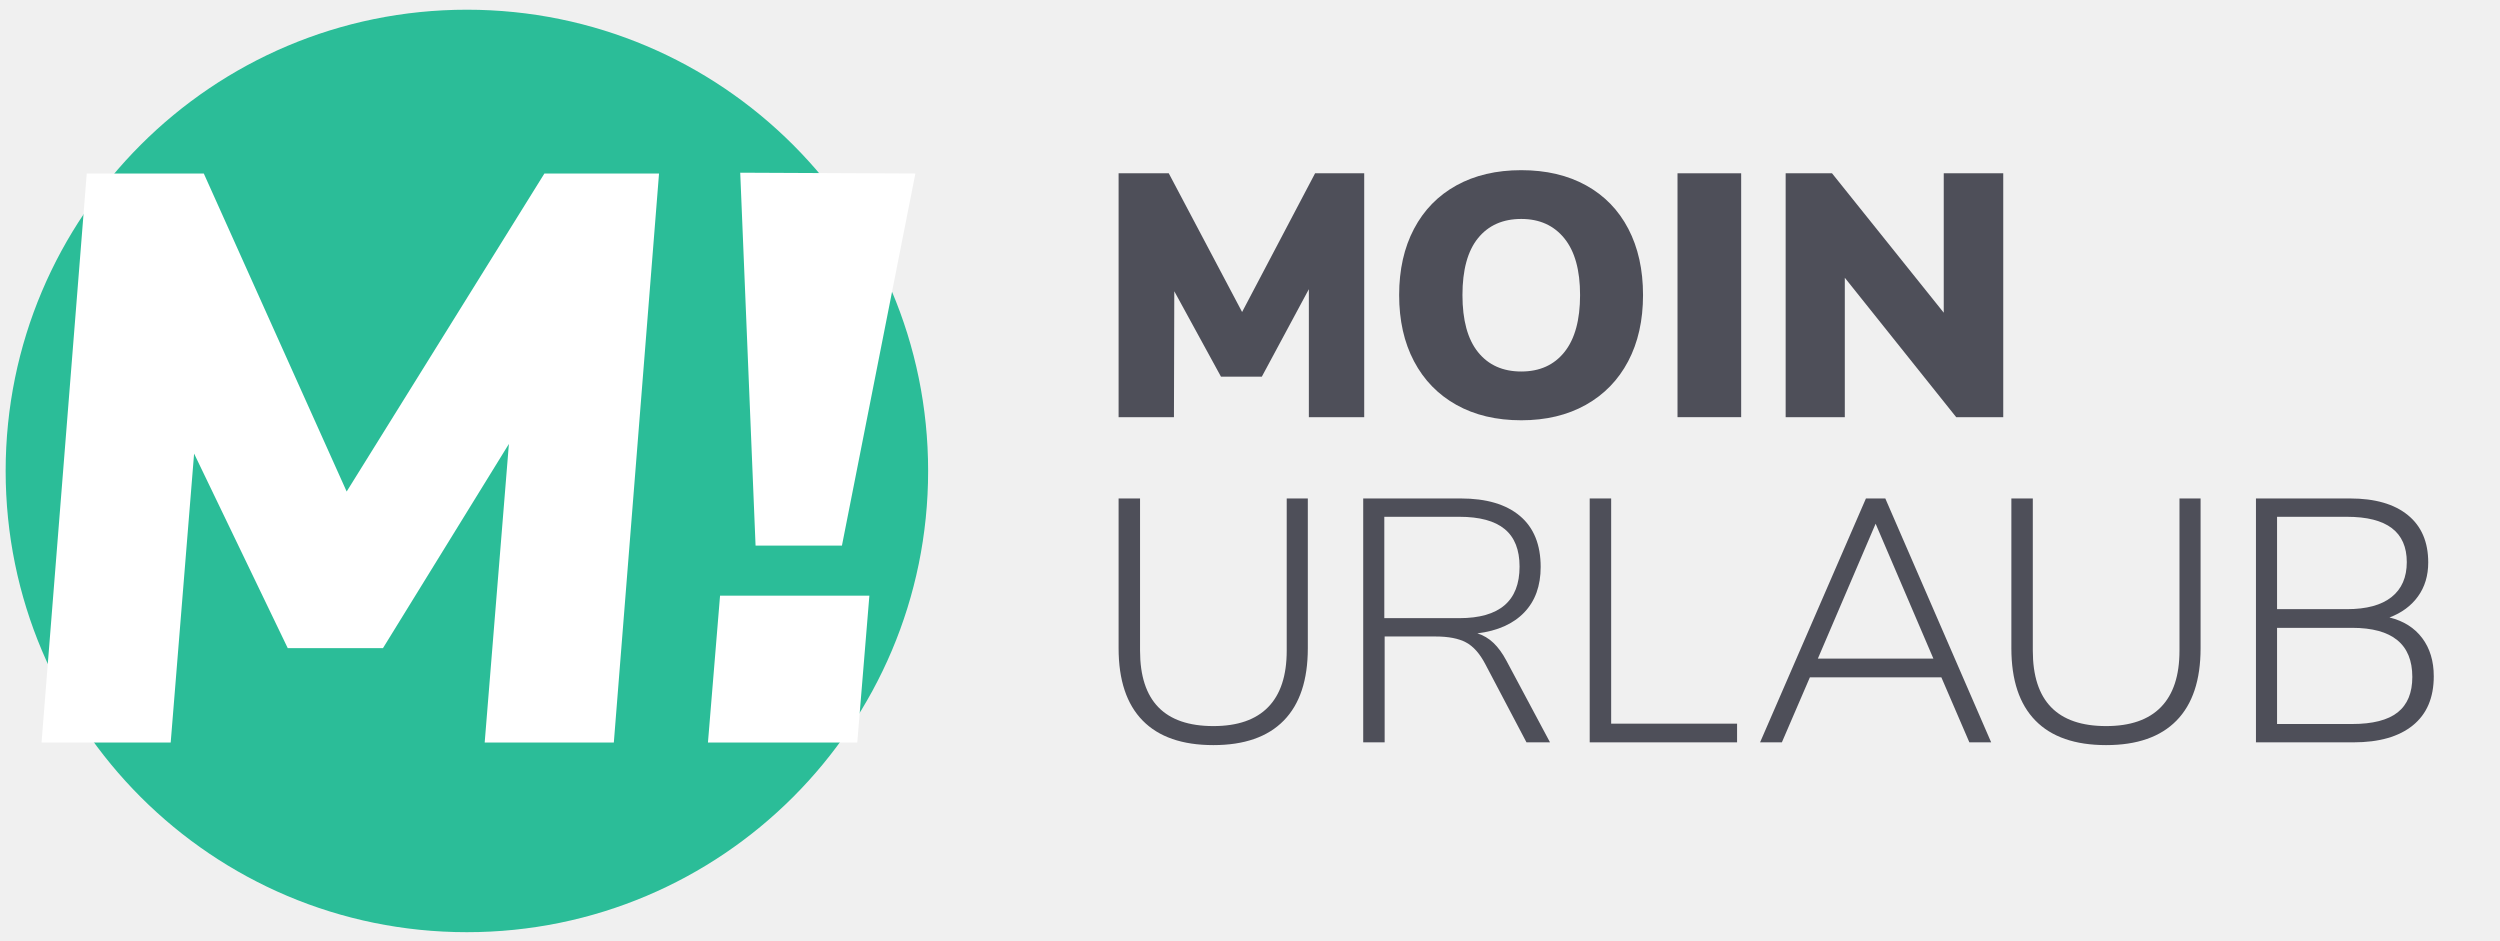
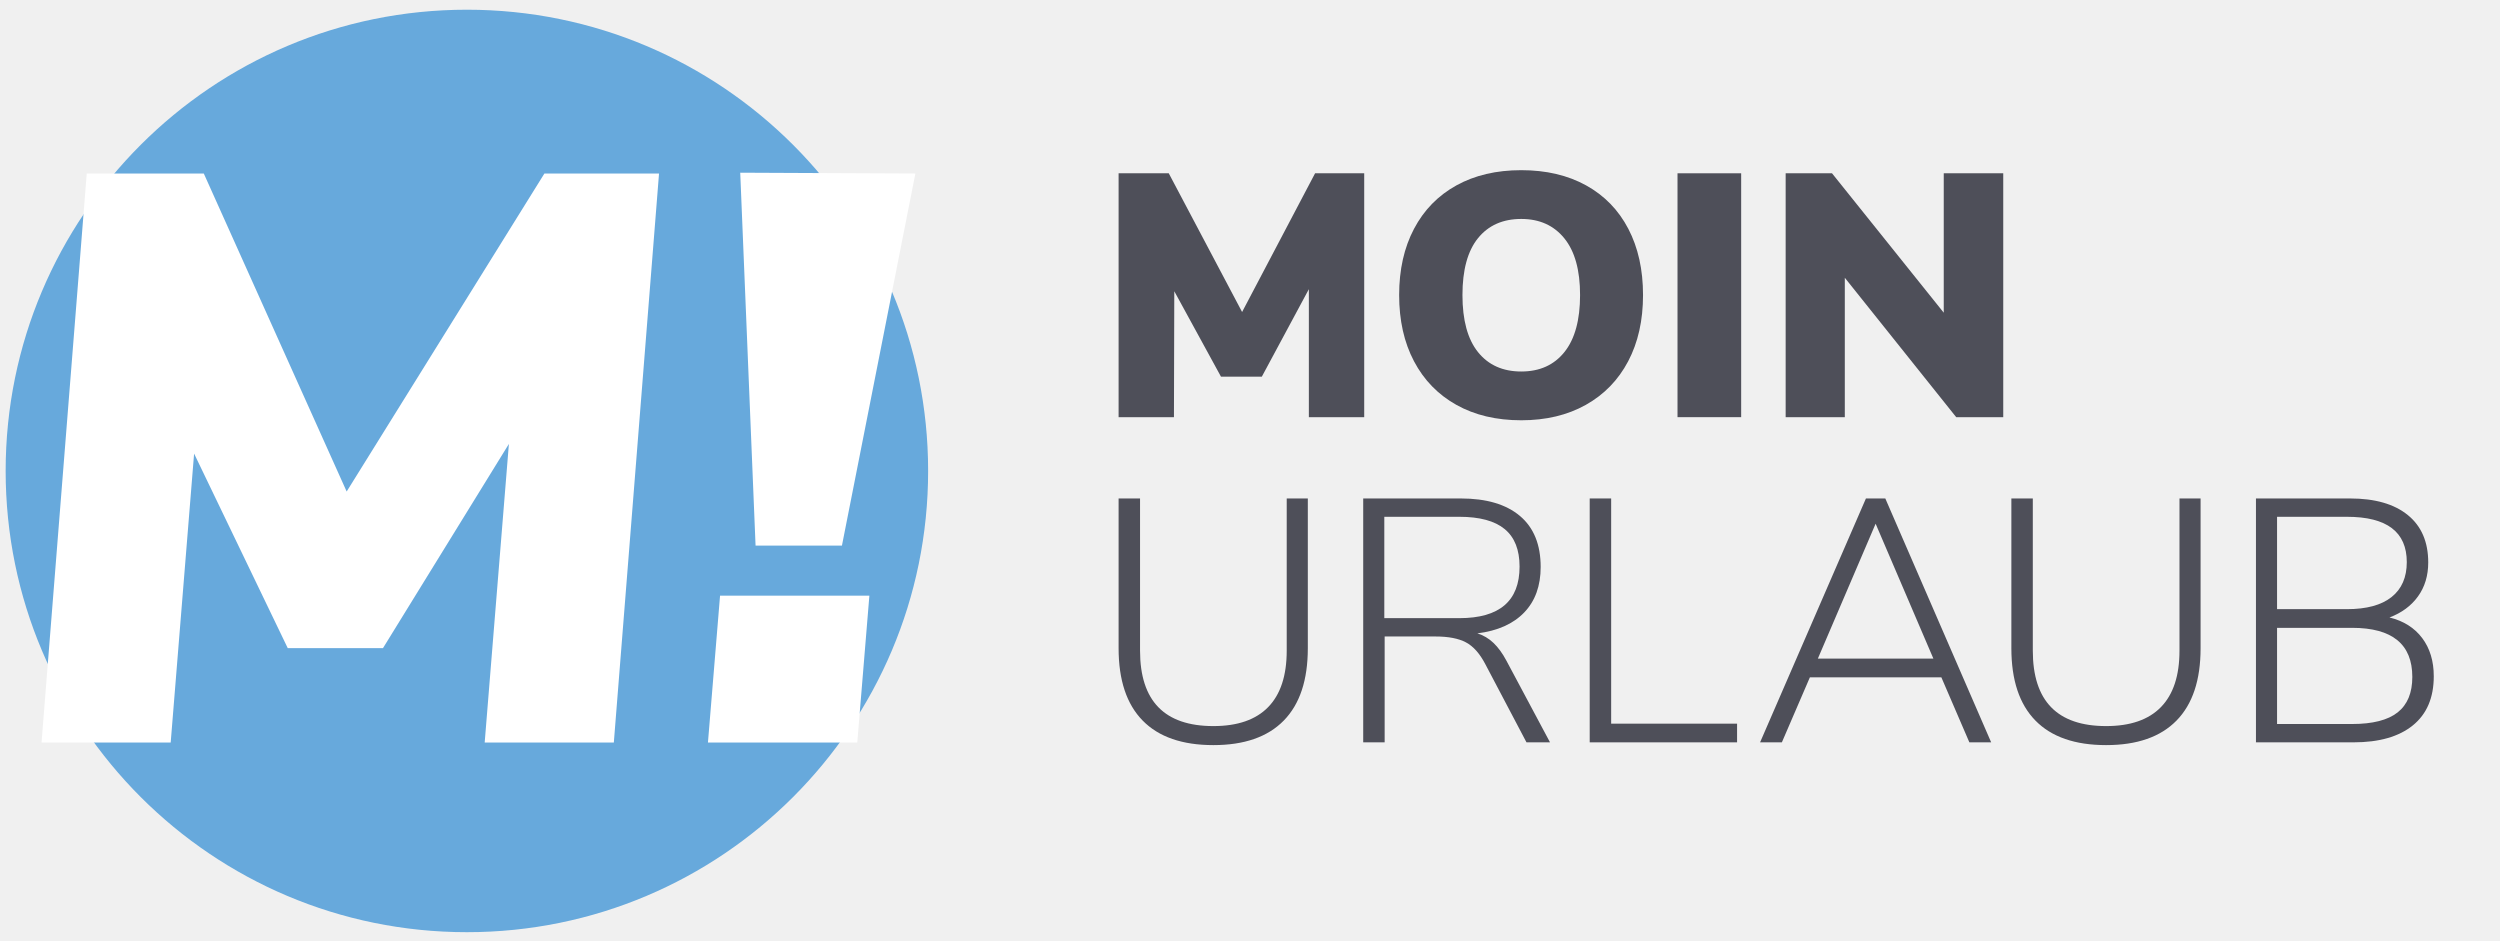
<svg xmlns="http://www.w3.org/2000/svg" version="1.1" x="0px" y="0px" viewBox="0 0 2168.07 815.62" style="enable-background:new 0 0 2168.07 815.62;" xml:space="preserve">
-   <circle style="fill:#2bbd98;" cx="404.9" cy="408.42" r="400" />
+   <circle style="fill:#67a9dc;" cx="404.9" cy="408.42" r="400" />
  <path style="fill:#FFFFFF;" d="M472.13,150.47h99.4l-39.2,493.5h-112l21-259l-109.2,177.1h-82.6l-81.2-168.7l-20.3,250.6h-112     l39.2-493.5h101.5l123.9,275.8L472.13,150.47z" />
  <path style="fill:#FFFFFF;" d="M624.45,516.57h129.5l-10.5,127.4h-129.5L624.45,516.57z M655.25,473.17l-13.3-323.4l151.9,0.7     l-63.7,322.7H655.25z" />
  <path style="fill:#4e4f59;" d="M990.93,624.88c-13.9-14.2-20.85-35.1-20.85-62.7v-129.9h18.6v132c0,43.6,21.2,65.4,63.6,65.4     c21,0,36.85-5.5,47.55-16.5c10.7-11,16.05-27.3,16.05-48.9v-132h18.3v129.9c0,27.6-6.95,48.5-20.85,62.7     c-13.9,14.2-34.25,21.3-61.05,21.3C1025.28,646.18,1004.83,639.08,990.93,624.88z" />
  <path style="fill:#4e4f59;" d="M1344.21,643.78h-20.4l-35.7-67.8c-4.8-9.2-10.4-15.5-16.8-18.9c-6.4-3.4-15.2-5.1-26.4-5.1h-44.1     v91.8h-18.6v-211.5h84.6c22.2,0,39.3,5.05,51.3,15.15c12,10.1,18,24.85,18,44.25c0,16.4-4.75,29.55-14.25,39.45     c-9.5,9.9-23.05,15.95-40.65,18.15c5.2,1.6,9.85,4.35,13.95,8.25c4.1,3.9,7.85,9.05,11.25,15.45L1344.21,643.78z M1265.61,536.08     c34.8,0,52.2-14.9,52.2-44.7c0-14.6-4.3-25.45-12.9-32.55c-8.6-7.1-21.7-10.65-39.3-10.65h-65.1v87.9H1265.61z" />
  <path style="fill:#4e4f59;" d="M1378.64,643.78v-211.5h18.6v195.3h109.2v16.2H1378.64z" />
  <path style="fill:#4e4f59;" d="M1707.89,643.78l-24.3-56.4h-114l-24.3,56.4h-18.9l91.8-211.5h16.8l91.8,211.5H1707.89z      M1576.49,571.18h100.2l-50.1-117L1576.49,571.18z" />
  <path style="fill:#4e4f59;" d="M1765.16,624.88c-13.9-14.2-20.85-35.1-20.85-62.7v-129.9h18.6v132c0,43.6,21.2,65.4,63.6,65.4     c21,0,36.85-5.5,47.55-16.5c10.7-11,16.05-27.3,16.05-48.9v-132h18.3v129.9c0,27.6-6.95,48.5-20.85,62.7     c-13.9,14.2-34.25,21.3-61.05,21.3C1799.51,646.18,1779.06,639.08,1765.16,624.88z" />
  <path style="fill:#4e4f59;" d="M2100.58,553.33c6.7,8.9,10.05,19.95,10.05,33.15c0,18.6-6.05,32.8-18.15,42.6     c-12.1,9.8-29.25,14.7-51.45,14.7h-84.6v-211.5h81.6c21.6,0,38.3,4.8,50.1,14.4c11.8,9.6,17.7,23.3,17.7,41.1     c0,11.4-2.95,21.2-8.85,29.4c-5.9,8.2-14.15,14.3-24.75,18.3C2084.43,538.48,2093.88,544.43,2100.58,553.33z M1974.73,528.28h60.6     c17,0,29.9-3.5,38.7-10.5c8.8-7,13.2-17.1,13.2-30.3c0-26.2-17.3-39.3-51.9-39.3h-60.6V528.28z M2079.28,617.83     c8.5-6.7,12.75-16.95,12.75-30.75c0-28.4-17.4-42.6-52.2-42.6h-65.1v83.4h65.1C2057.63,627.88,2070.78,624.53,2079.28,617.83z" />
  <path style="fill:#4e4f59;" d="M1140.48,150.28h42.6v211.5h-48v-111l-40.8,75.9h-35.4l-40.5-74.1l-0.3,109.2h-48v-211.5h43.5     l63.6,120.3L1140.48,150.28z" />
  <path style="fill:#4e4f59;" d="M1263.03,351.13c-15.9-8.9-28.15-21.5-36.75-37.8c-8.6-16.3-12.9-35.45-12.9-57.45     c0-22,4.3-41.15,12.9-57.45c8.6-16.3,20.85-28.85,36.75-37.65c15.9-8.8,34.65-13.2,56.25-13.2c21.6,0,40.35,4.4,56.25,13.2     c15.9,8.8,28.1,21.35,36.6,37.65c8.5,16.3,12.75,35.45,12.75,57.45c0,22-4.3,41.15-12.9,57.45c-8.6,16.3-20.85,28.9-36.75,37.8     c-15.9,8.9-34.55,13.35-55.95,13.35C1297.68,364.48,1278.93,360.03,1263.03,351.13z M1356.78,305.23c9-11.3,13.5-27.75,13.5-49.35     c0-21.6-4.55-38-13.65-49.2c-9.1-11.2-21.55-16.8-37.35-16.8c-16,0-28.5,5.55-37.5,16.65s-13.5,27.55-13.5,49.35     c0,21.8,4.5,38.3,13.5,49.5c9,11.2,21.5,16.8,37.5,16.8C1335.28,322.18,1347.78,316.53,1356.78,305.23z" />
  <path style="fill:#4e4f59;" d="M1454.79,361.78v-211.5h55.2v211.5H1454.79z" />
  <path style="fill:#4e4f59;" d="M1685.67,150.28h51.6v211.5h-40.8l-96.6-120.9v120.9h-51.3v-211.5h40.2l96.9,120.9V150.28z" />
</svg>
